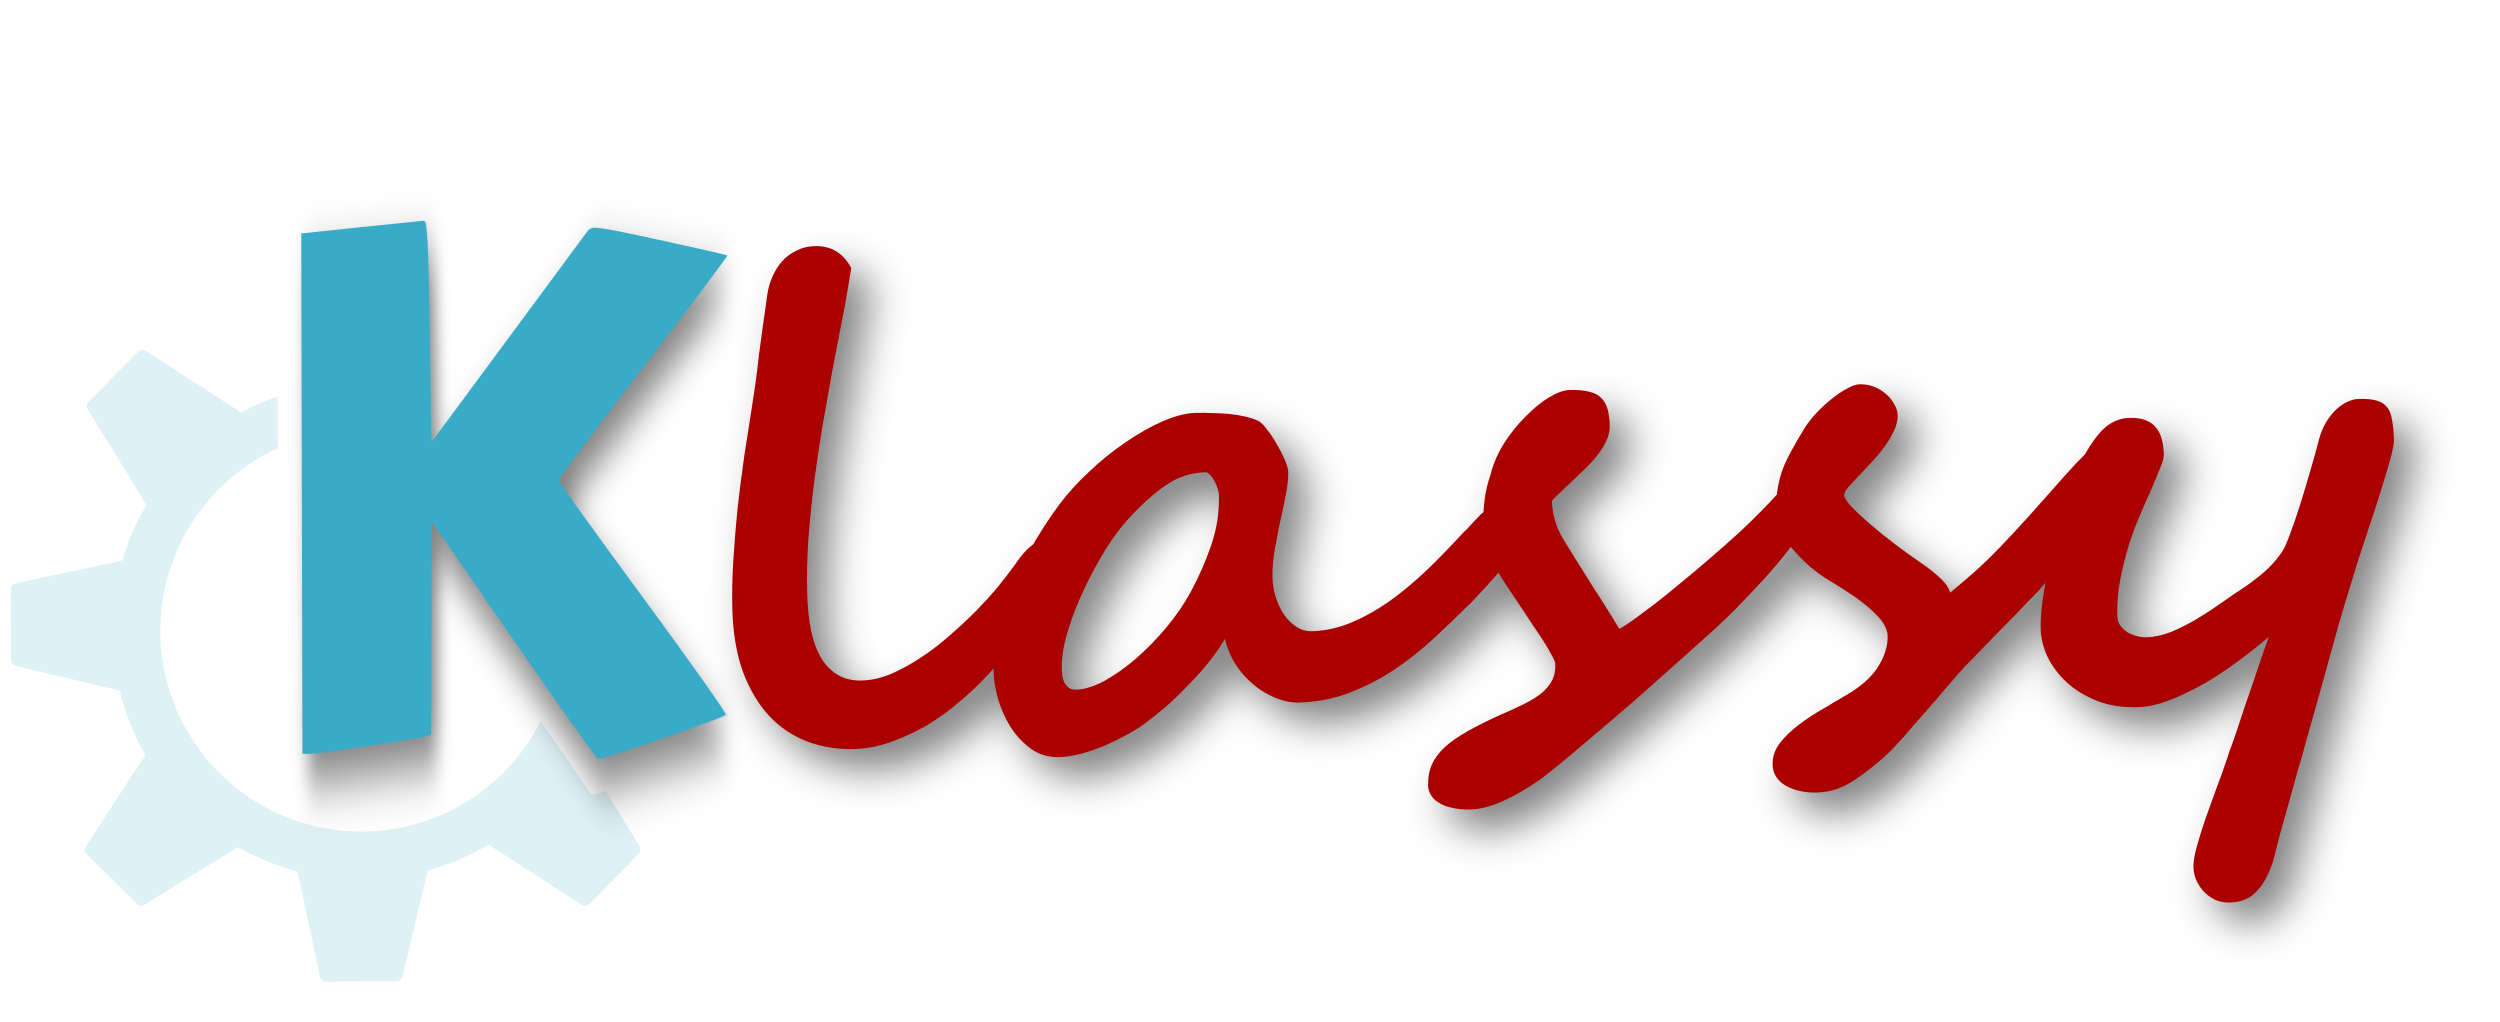
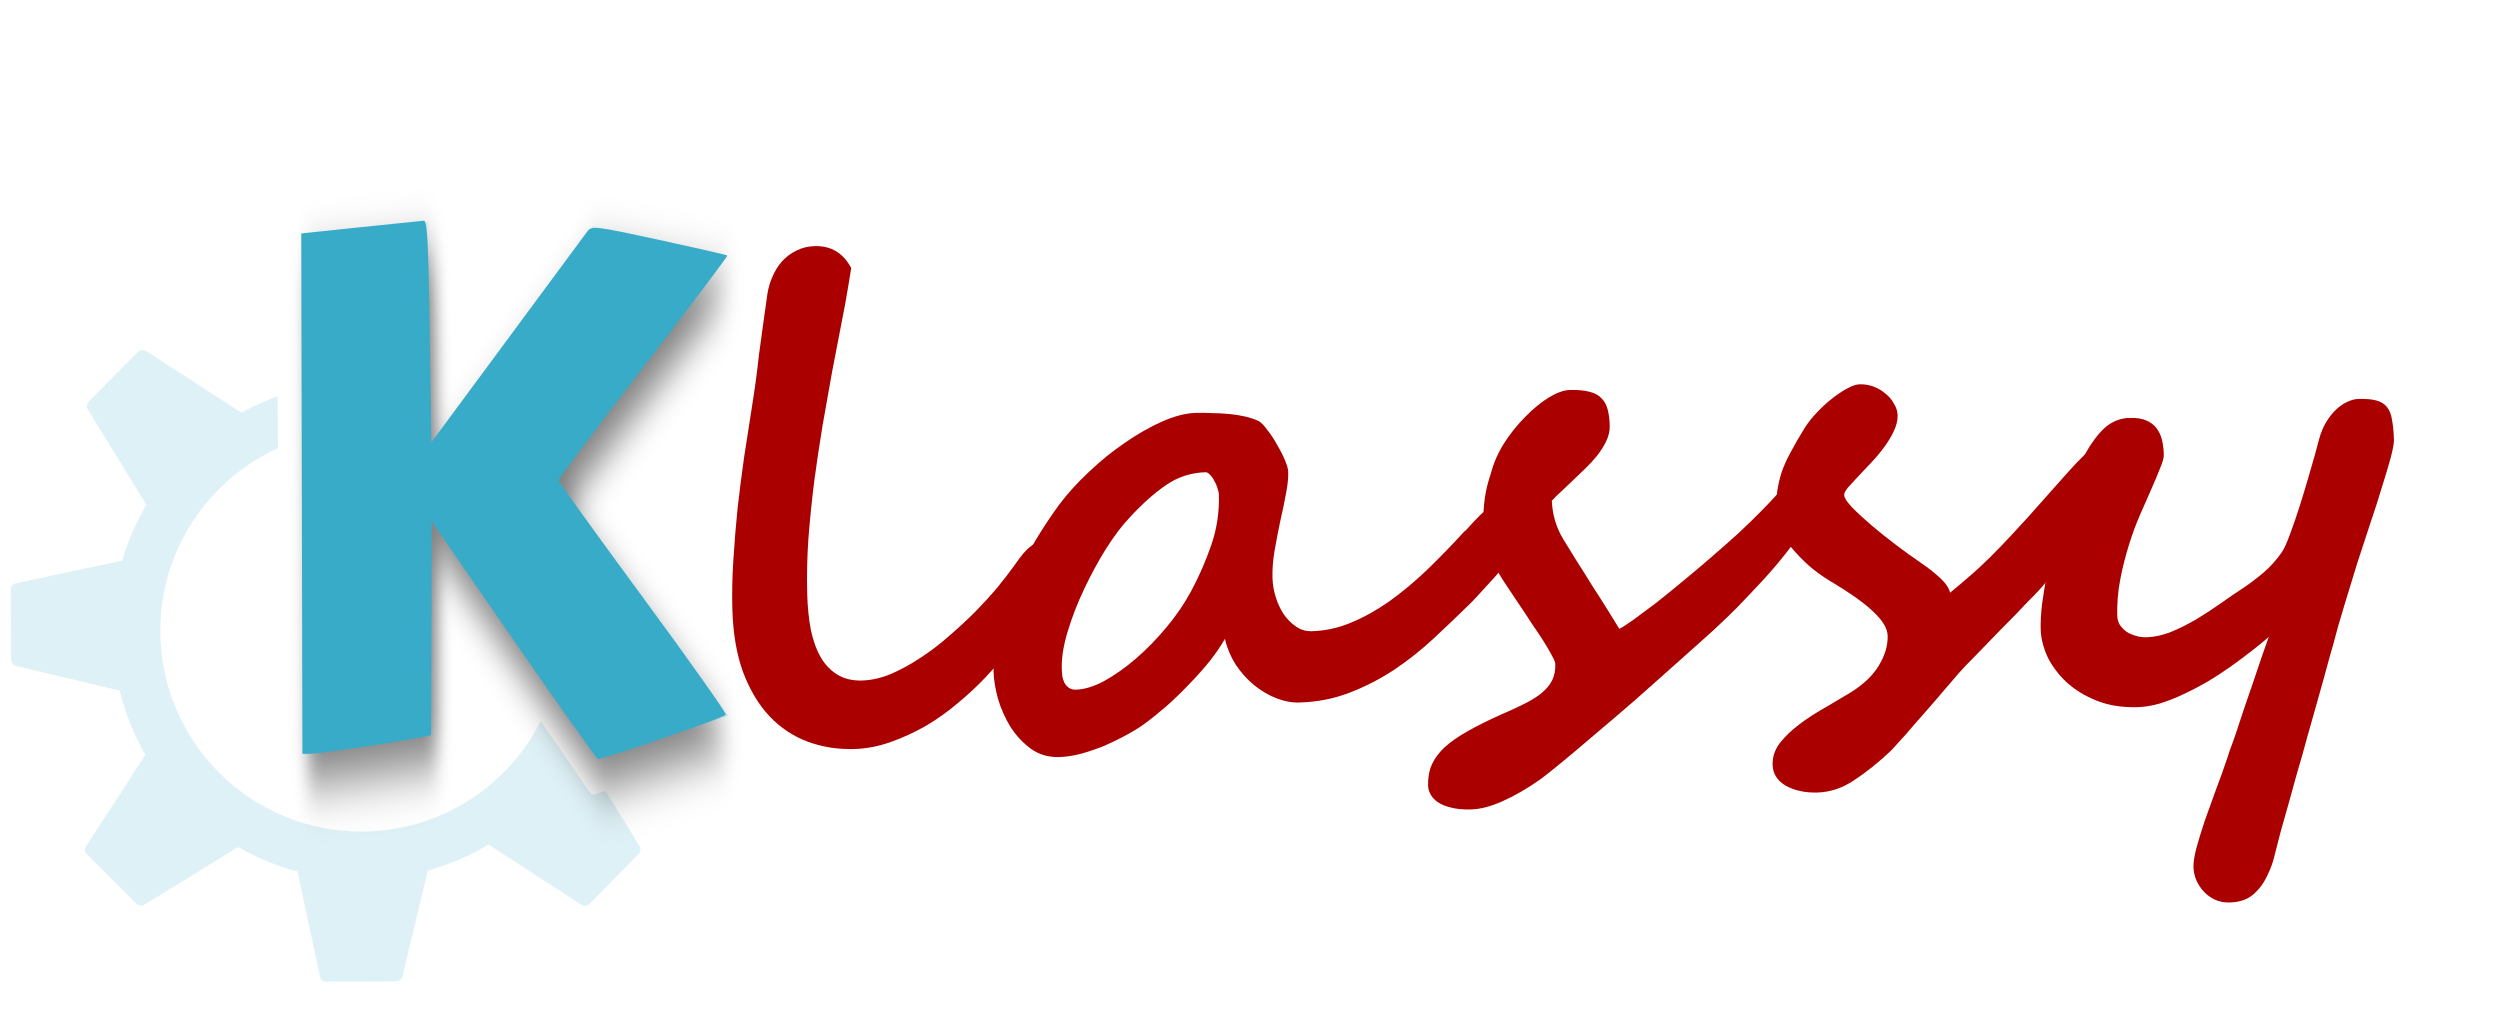
<svg xmlns="http://www.w3.org/2000/svg" width="312.82" height="127.77" version="1.1" viewBox="0 0 312.82 127.77">
  <defs>
    <filter id="filter51184" x="-.079" y="-.074" width="1.189" height="1.182" color-interpolation-filters="sRGB">
-       <feFlood flood-color="rgb(0,0,0)" flood-opacity=".498" result="flood" />
-       <feComposite in="flood" in2="SourceGraphic" operator="in" result="composite1" />
-       <feGaussianBlur in="composite1" result="blur" stdDeviation="2.5" />
-       <feOffset dx="2.4" dy="2.7" result="offset" />
-       <feComposite in="SourceGraphic" in2="offset" result="composite2" />
-     </filter>
-     <filter id="filter51196" x="-.029" y="-.069" width="1.069" height="1.169" color-interpolation-filters="sRGB">
      <feFlood flood-color="rgb(0,0,0)" flood-opacity=".498" result="flood" />
      <feComposite in="flood" in2="SourceGraphic" operator="in" result="composite1" />
      <feGaussianBlur in="composite1" result="blur" stdDeviation="2.5" />
      <feOffset dx="2.4" dy="2.7" result="offset" />
      <feComposite in="SourceGraphic" in2="offset" result="composite2" />
    </filter>
  </defs>
  <filter id="d" x="-.051" y="-.028" width="1.102" height="1.056">
    <feGaussianBlur stdDeviation="2.97" />
  </filter>
  <filter id="e" x="-.027" y="-.204" width="1.054" height="1.408">
    <feGaussianBlur stdDeviation="1.7" />
  </filter>
  <path d="m17.772 43.818c-0.178 0.019-0.371 0.07-0.505 0.205l-6.173 6.242c-0.259 0.263-0.289 0.663-0.096 0.979l7.321 11.936c-1.276 2.172-2.309 4.501-3.031 6.967l-13.311 2.841c-0.37 0.079-0.639 0.433-0.636 0.813l0.049 8.771c2e-3 0.371 0.286 0.687 0.645 0.772l12.939 3.065c0.707 2.847 1.79 5.569 3.216 8.045l-7.425 11.445c-0.207 0.32-0.164 0.744 0.107 1.012l6.242 6.173c0.263 0.259 0.664 0.29 0.979 0.096l11.701-7.184c2.31 1.316 4.809 2.368 7.439 3.062l2.806 13.142c0.079 0.371 0.4 0.639 0.779 0.637l8.771-0.049c0.368-2e-3 0.687-0.251 0.772-0.612l3.165-13.243c2.704-0.746 5.252-1.844 7.607-3.248l11.614 7.526c0.32 0.206 0.743 0.164 1.012-0.107l6.139-6.242c0.261-0.263 0.323-0.664 0.129-0.979l-4.256-6.926-1.381 0.446c-0.199 0.063-0.421-0.026-0.541-0.2 0 0-2.686-3.904-6.191-8.973-4.112 8.158-12.559 13.768-22.324 13.823-13.876 0.078-25.196-11.117-25.275-24.993-0.057-10.207 5.997-19.008 14.716-22.99l-0.036-6.477c-1.588 0.566-3.121 1.246-4.577 2.05-3e-3 -2e-3 3e-3 -0.032-2.6e-4 -0.034l-11.885-7.693c-0.16-0.103-0.328-0.118-0.507-0.098zm35.706-16.056-15.78 1.606 0.364 65.043 15.606-2.449-0.155-27.731 21.19 30.65 16.434-5.321-21.69-29.467 21.536-28.021-16.822-3.752-20.693 28.017 9e-3 -28.576z" fill="#37abc8" fill-opacity=".166" stroke-width=".917" />
  <path transform="rotate(30 230.93 -373.27)" d="m313.31 102.7-16.323-7.737 13.292 23.184-0.905 0.814c-1.918 1.724-9.982 8.153-10.901 8.691l-0.968 0.566-32.676-56.314 6.019-4.376c3.311-2.407 6.221-4.511 6.468-4.675 0.346-0.23 2.084 2.444 7.562 11.635l7.113 11.934 1.806-15.894c0.994-8.742 1.851-16.299 1.906-16.794 0.092-0.83 0.741-1.105 8.289-3.515 4.504-1.438 8.274-2.6 8.376-2.581 0.103 0.019-0.844 7.816-2.103 17.328-1.26 9.512-2.214 17.425-2.12 17.585 0.093 0.16 7.488 3.492 16.431 7.406 8.944 3.913 16.306 7.306 16.36 7.54 0.079 0.341-10.248 12.272-11.076 12.797-0.126 0.079-7.574-3.337-16.552-7.593z" fill="#37abc8" filter="url(#filter51184)" stroke-linecap="round" stroke-width="1.4" style="paint-order:stroke fill markers" />
-   <g transform="rotate(-1.574 -3878.1 -6097.6)" fill="#a00" filter="url(#filter51196)" aria-label="lassy">
+   <g transform="rotate(-1.574 -3878.1 -6097.6)" fill="#a00" aria-label="lassy">
    <path d="m-38.276 177.14q0 0.958-0.5 2.417-0.458 1.417-1.583 3.333-1.125 1.875-3 4.25-1.875 2.375-4.667 5.208-1.542 1.542-3.5 3.083-1.917 1.542-4.083 2.75-2.167 1.167-4.5 1.917-2.292 0.75-4.583 0.75-3.083 0-5.792-1.083-2.667-1.083-4.667-3.292-2-2.25-3.167-5.625-1.125-3.375-1.125-7.917 0-2.958 0.292-6.125 0.292-3.208 0.708-6.458 0.458-3.25 1-6.417 0.583-3.208 1.125-6.125 0.375-2 0.625-3.542t0.458-3.083q0.25-1.542 0.542-3.292 0.292-1.792 0.708-4.208 0.208-1.167 0.708-2.208 0.5-1.083 1.25-1.875 0.792-0.833 1.833-1.292 1.042-0.5 2.292-0.5 3.083 0 4.5 2.875l-0.458 2.375q-0.375 2-1 4.708-0.583 2.667-1.292 5.833-0.667 3.167-1.375 6.667-0.667 3.458-1.25 7.042-0.542 3.583-0.917 7.125-0.333 3.542-0.333 6.833 0 2.5 0.333 4.542 0.375 2.042 1.167 3.5 0.792 1.417 2.042 2.208 1.25 0.792 3 0.792t3.625-0.708q1.875-0.75 3.75-1.917 1.917-1.167 3.708-2.667 1.833-1.5 3.417-3 1.583-1.542 2.833-2.958 1.25-1.458 2.042-2.5 0.375-0.5 0.792-1.042 0.458-0.583 1-1.083 0.583-0.5 1.208-0.833 0.667-0.333 1.417-0.333 0.583 0 1 0.5 0.417 0.458 0.417 1.375z" />
    <path d="m-18.192 170.31q0-0.375-0.167-0.875-0.125-0.5-0.375-0.917-0.208-0.458-0.5-0.75-0.292-0.333-0.542-0.333-2.75 0-5.042 1.5-2.25 1.458-4.708 4-1.375 1.375-2.958 3.708-1.542 2.333-2.875 4.958-1.333 2.625-2.208 5.25-0.875 2.625-0.875 4.625 0 0.5 0.042 1 0.083 0.458 0.25 0.833 0.208 0.375 0.542 0.625t0.875 0.25q1.583 0 3.583-1 2-1.042 4-2.667 2.042-1.667 3.917-3.792 1.917-2.167 3.208-4.417 1.583-2.75 2.708-5.75 1.125-3 1.125-6.25zm37.875 4.292q0 0.5-0.208 1.208-0.167 0.667-0.458 1.375-0.292 0.667-0.667 1.333-0.333 0.625-0.667 1.083-0.208 0.292-0.667 0.833-0.458 0.5-1.042 1.167-0.583 0.625-1.333 1.375-0.708 0.75-1.458 1.5-2.417 2.25-4.917 4.458-2.458 2.167-5.167 3.875-2.708 1.667-5.667 2.708-2.958 1.042-6.292 1.042-1.417 0-2.875-0.625-1.458-0.625-2.708-1.708-1.25-1.083-2.208-2.583-0.917-1.542-1.292-3.292-0.75 1.25-1.958 2.708-1.208 1.417-2.667 2.833-1.417 1.417-2.958 2.708-1.542 1.25-2.875 2.167-0.917 0.625-2.25 1.292-1.292 0.667-2.75 1.25-1.458 0.542-2.958 0.917-1.458 0.333-2.708 0.333-2 0-3.5-1.125-1.5-1.167-2.5-2.833-0.958-1.667-1.458-3.542-0.458-1.875-0.458-3.375 0-2.75 0.792-5.583 0.833-2.875 2.083-5.583 1.292-2.708 2.833-5.167 1.583-2.458 3.083-4.375 1.583-2 3.792-3.958 2.208-2 4.625-3.542 2.417-1.583 4.75-2.542 2.375-0.958 4.208-0.958 1 0 2.042 0.083 1.083 0.042 2.125 0.167 1.042 0.125 2 0.375t1.708 0.625q0.5 0.333 1.083 1.208 0.625 0.833 1.125 1.833 0.542 0.958 0.917 1.917t0.375 1.5q0 1.167-0.375 2.792-0.333 1.583-0.792 3.333-0.417 1.75-0.792 3.583-0.375 1.833-0.375 3.5 0 1.167 0.333 2.375t0.958 2.208q0.625 0.958 1.5 1.583t1.958 0.625q2.458 0 4.875-0.917 2.417-0.917 4.833-2.5 2.417-1.625 4.833-3.792 2.417-2.208 4.875-4.75 0.083 0 0.667-0.625 0.583-0.625 1.375-1.375 0.833-0.75 1.708-1.375 0.917-0.625 1.583-0.625 1.208 0 1.583 0.708 0.375 0.708 0.375 2.167z" />
    <path d="m56.682 172.44q0 1.125-1 2.833-1 1.667-2.542 3.542-1.5 1.875-3.375 3.833-1.875 1.917-3.625 3.625-1.042 1-3.083 2.792-2.042 1.75-4.583 3.875-2.5 2.125-5.25 4.417-2.75 2.25-5.208 4.208-2.417 1.958-4.292 3.417-1.875 1.458-2.667 2-2.583 1.708-4.833 2.625-2.208 0.917-3.958 0.917-1.458 0-2.458-0.292-1-0.25-1.625-0.708-0.625-0.417-0.917-1-0.292-0.542-0.292-1.125 0-1.458 0.542-2.625 0.542-1.125 1.667-2.125 1.167-1 2.917-1.917 1.792-0.958 4.208-1.958 1.583-0.625 2.833-1.208 1.292-0.583 2.208-1.25 0.958-0.708 1.458-1.583 0.5-0.875 0.5-2.125 0-0.292-0.417-1.083-0.375-0.792-1-1.833t-1.417-2.25q-0.75-1.25-1.5-2.417-0.75-1.208-1.417-2.25t-1.042-1.75q-1.708-3.167-1.708-6.458 0-1.417 0.25-2.917 0.25-1.5 0.833-3.042 0.542-1.917 1.75-3.75 1.25-1.833 2.75-3.25 1.5-1.458 3-2.333 1.542-0.875 2.667-0.875 1.5 0 2.458 0.292 0.958 0.25 1.458 0.833 0.542 0.542 0.75 1.417 0.208 0.833 0.208 2.042 0 1-0.5 1.958t-1.208 1.792q-0.708 0.833-1.5 1.542-0.792 0.708-1.375 1.25-0.875 0.792-1.667 1.5-0.792 0.667-1.25 1.167 0.042 2.625 1.292 4.833 0.625 1.083 1.542 2.667 0.958 1.583 1.917 3.25 1 1.625 1.875 3.125 0.875 1.5 1.375 2.375 0.625-0.292 1.792-1.083 1.208-0.833 2.792-1.958 1.583-1.167 3.375-2.583 1.833-1.417 3.667-2.917 1.833-1.5 3.542-2.958 1.708-1.5 3.083-2.833 1.167-1.125 1.917-1.917 0.792-0.833 1.333-1.333 0.583-0.542 1-0.792 0.417-0.292 0.917-0.292 0.542 0 0.875 0.417 0.375 0.375 0.583 0.875 0.208 0.458 0.292 0.875 0.083 0.417 0.083 0.5z" />
    <path d="m55.349 163.89q0.625-0.917 1.542-1.833 0.917-0.917 1.917-1.667 1-0.75 1.917-1.208 0.958-0.5 1.583-0.5 0.917 0 1.75 0.333t1.458 0.917q0.667 0.542 1.042 1.292 0.417 0.708 0.417 1.458 0 0.958-0.542 2-0.5 1-1.292 2-0.75 0.958-1.667 1.875-0.875 0.875-1.667 1.667-0.75 0.75-1.292 1.333-0.5 0.583-0.5 0.917 0 0.5 0.917 1.542 0.917 1 2.292 2.25 1.375 1.25 3.042 2.583 1.667 1.333 3.167 2.417 1.333 0.958 2.292 1.917 1 0.958 1.208 1.875 1.542-1.208 2.708-2.167t2.458-2.167q1.292-1.208 2.958-2.917 1.708-1.708 4.25-4.458 1.375-1.458 2.583-2.75 1.25-1.333 2.292-2.292 1.083-0.958 1.958-1.5 0.917-0.583 1.583-0.583 1.042 0 1.458 0.792 0.417 0.75 0.417 1.958 0 0.458-0.625 1.625-0.625 1.167-1.667 2.708-1 1.5-2.333 3.292-1.292 1.75-2.667 3.458-1.333 1.708-2.625 3.208-1.25 1.458-2.25 2.417-0.167 0.167-0.833 0.792-0.625 0.625-1.5 1.5-0.875 0.833-1.917 1.833-1 0.958-1.917 1.875-0.917 0.875-1.625 1.583-0.708 0.667-1 0.958-0.208 0.208-0.958 1-0.708 0.792-1.708 1.875-0.958 1.083-2.083 2.292-1.125 1.208-2.125 2.292-0.958 1.083-1.75 1.875-0.75 0.792-1 1.042-2.375 2.125-4.667 3.542-2.25 1.458-4.708 1.458-1.167 0-2.167-0.25t-1.75-0.708-1.167-1.125q-0.417-0.667-0.417-1.542 0-1.458 0.958-2.667 1-1.208 2.458-2.25 1.5-1.083 3.25-2 1.75-0.958 3.292-1.833 2.5-1.458 3.667-3.292 1.208-1.875 1.208-3.708 0-1.333-1.625-2.958-1.583-1.667-5.333-4.042-1.5-0.958-2.708-2.083-1.208-1.167-2.083-2.292-0.833-1.167-1.292-2.25-0.458-1.125-0.458-1.958 0-1.542 0.167-2.75 0.208-1.25 0.625-2.458 0.458-1.208 1.208-2.5 0.75-1.333 1.875-3.042z" />
    <path d="m128.97 167.56q-0.042 0.708-0.5 2.25-0.458 1.5-1.167 3.542-0.667 2.042-1.583 4.5-0.875 2.417-1.792 5-0.875 2.583-1.75 5.208-0.875 2.583-1.542 4.917-0.042 0.125-0.375 1.167-0.292 1-0.792 2.625-0.5 1.583-1.125 3.625-0.625 2-1.292 4.125-0.625 2.125-1.292 4.125-0.625 2.042-1.125 3.667-0.5 1.625-0.833 2.667-0.333 1.083-0.375 1.208-0.333 1.125-0.75 2.625-0.375 1.5-1.083 2.792-0.667 1.333-1.792 2.25-1.125 0.917-2.958 0.917-1.042 0-1.875-0.417-0.792-0.417-1.375-1.083-0.542-0.625-0.875-1.458-0.292-0.792-0.292-1.583 0-0.917 0.458-2.458 0.458-1.5 1.125-3.333 0.708-1.792 1.5-3.833 0.833-2 1.542-3.958 0 0 0.292-0.833 0.333-0.792 0.833-2.125 0.5-1.333 1.083-3 0.625-1.667 1.25-3.333t1.167-3.167q0.583-1.5 0.958-2.5-0.958 0.792-2.208 1.708-1.25 0.917-2.667 1.875-1.375 0.917-2.917 1.792-1.542 0.833-3.083 1.5-1.5 0.667-3 1.083-1.458 0.375-2.792 0.375-2.875 0-5.083-0.958t-3.708-2.417q-1.5-1.5-2.292-3.25-0.75-1.792-0.75-3.458 0-1.25 0.25-3.083 0.292-1.833 0.75-3.917 0.5-2.125 1.167-4.375 0.667-2.292 1.417-4.417 0.75-2.125 1.542-3.917 0.833-1.833 1.667-3.042 1.292-1.875 2.458-2.625 1.208-0.75 2.583-0.75 1.292 0 2.083 0.375 0.833 0.375 1.292 1.042 0.458 0.667 0.625 1.5 0.167 0.833 0.167 1.792 0 0.583-0.5 1.667-0.458 1.083-1.167 2.583-0.625 1.292-1.458 3.083-0.833 1.75-1.542 3.833-0.708 2.042-1.208 4.292t-0.5 4.542q0 0.792 0.417 1.333 0.417 0.542 0.958 0.875 0.583 0.292 1.167 0.458 0.625 0.125 1 0.125 1.5 0 3.125-0.583 1.625-0.625 3.208-1.5 1.625-0.917 3.125-1.917 1.542-1.042 2.917-1.875 1.125-0.708 2.5-1.792 1.375-1.125 2.375-2.5 0.458-0.625 1.083-2.208 0.667-1.625 1.375-3.667t1.375-4.167q0.708-2.167 1.208-3.917 0.375-1.25 0.958-2.167 0.625-0.958 1.292-1.542 0.708-0.625 1.417-0.917 0.75-0.333 1.375-0.333 1.417 0 2.25 0.25 0.875 0.25 1.333 0.875 0.458 0.583 0.583 1.625 0.167 1 0.167 2.5z" />
  </g>
</svg>
